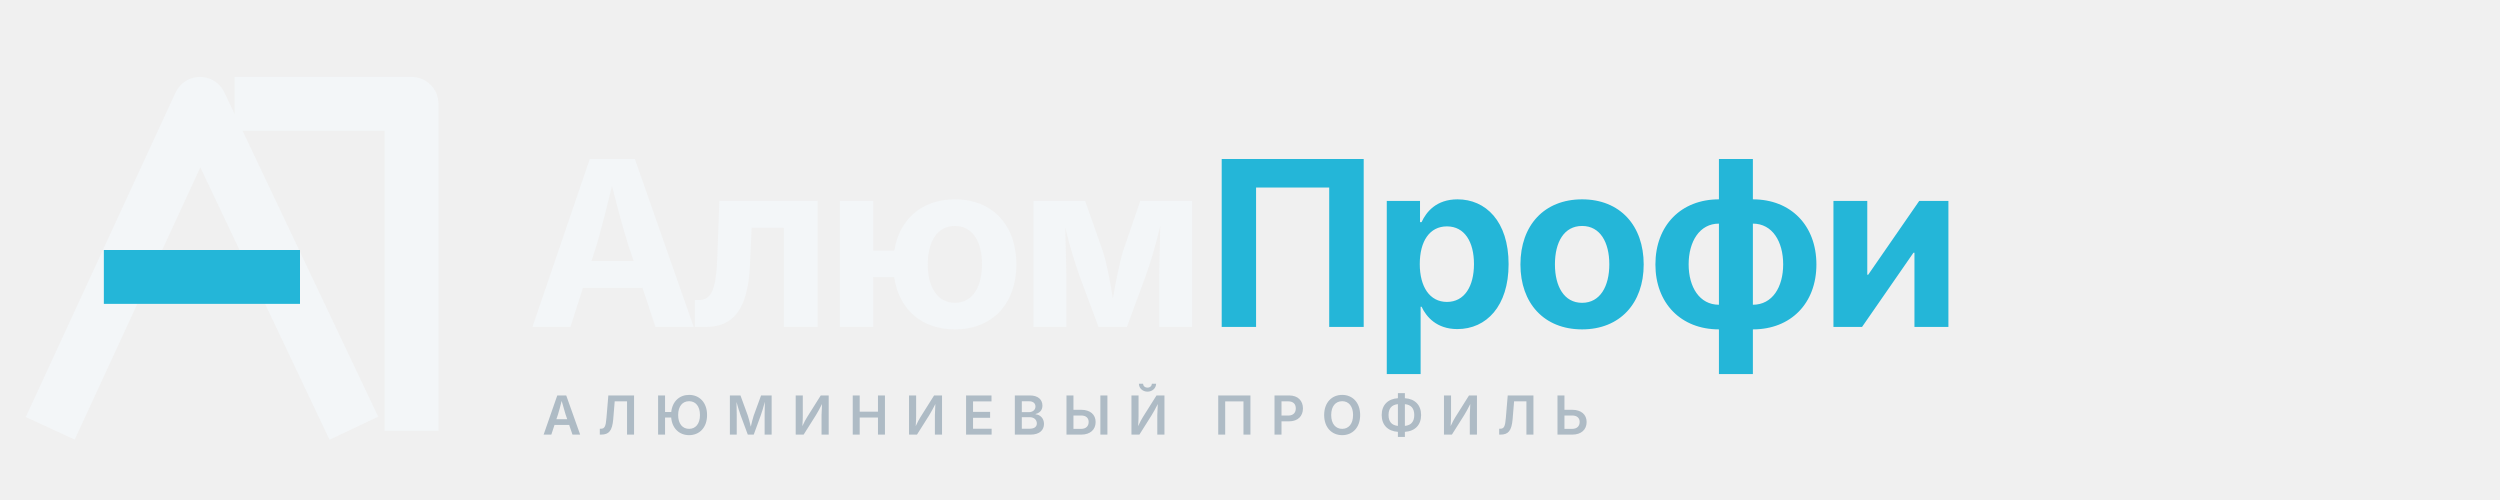
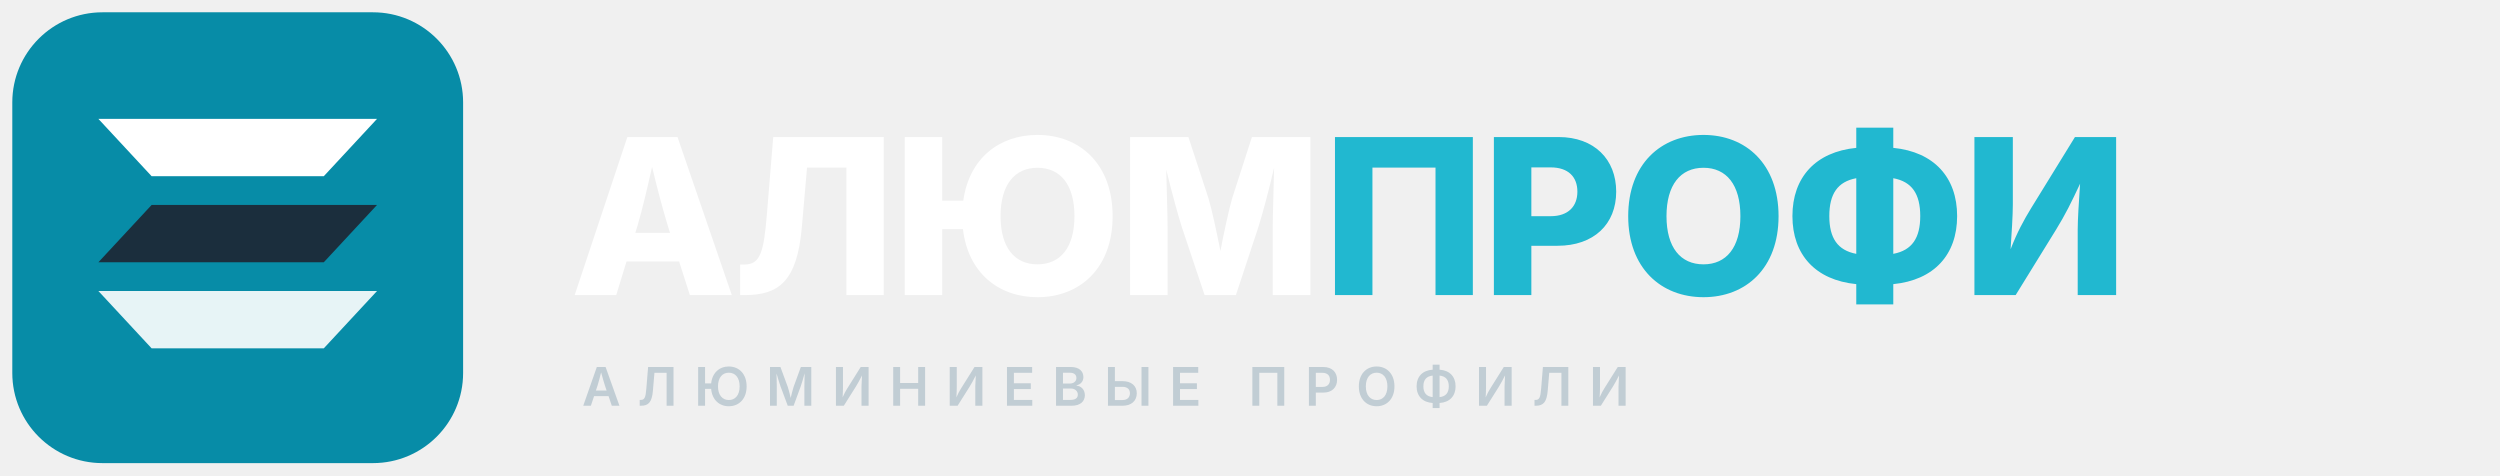
- <svg xmlns="http://www.w3.org/2000/svg" width="650" height="130" viewBox="0 0 650 130" role="img" aria-labelledby="title desc">
-   <g fill="none" stroke-linecap="square" stroke-linejoin="round">
-     <path d="M16 105 52 27 89 105" stroke="#F3F6F8" stroke-width="14" />
-     <path d="M34 72h37" stroke="#24B6D8" stroke-width="14" />
-     <path d="M68 27h39v78" stroke="#F3F6F8" stroke-width="14" />
-   </g>
-   <text x="137" y="85" fill="#F3F6F8" font-family="Inter, Arial, sans-serif" font-size="60" font-weight="700" letter-spacing="-1.7">Алюм<tspan fill="#24B6D8">Профи</tspan>
+ <svg xmlns="http://www.w3.org/2000/svg" width="610" height="116" viewBox="0 0 610 116" role="img" aria-labelledby="title desc">
+   <rect x="3" y="3" width="110" height="110" rx="22" fill="#078CA7" />
+   <path d="M24 29h68L79 43H37z" fill="#FFFFFF" />
+   <path d="M37 50h55L79 64H24z" fill="#1B2E3D" />
+   <path d="M24 71h68L79 85H37z" fill="#FFFFFF" opacity=".9" />
+   <text x="139" y="72" fill="#FFFFFF" font-family="Inter, Arial, sans-serif" font-size="53" font-weight="800" letter-spacing="-.9">АЛЮМ<tspan fill="#21B8D0">ПРОФИ</tspan>
  </text>
-   <text x="141" y="113" fill="#AEBBC5" font-family="Inter, Arial, sans-serif" font-size="14" font-weight="600" letter-spacing="4.2">АЛЮМИНИЕВЫЙ ПРОФИЛЬ</text>
+   <text x="142" y="99" fill="#C1CDD4" font-family="Inter, Arial, sans-serif" font-size="13" font-weight="600" letter-spacing="4.1">АЛЮМИНИЕВЫЕ ПРОФИЛИ</text>
</svg>
